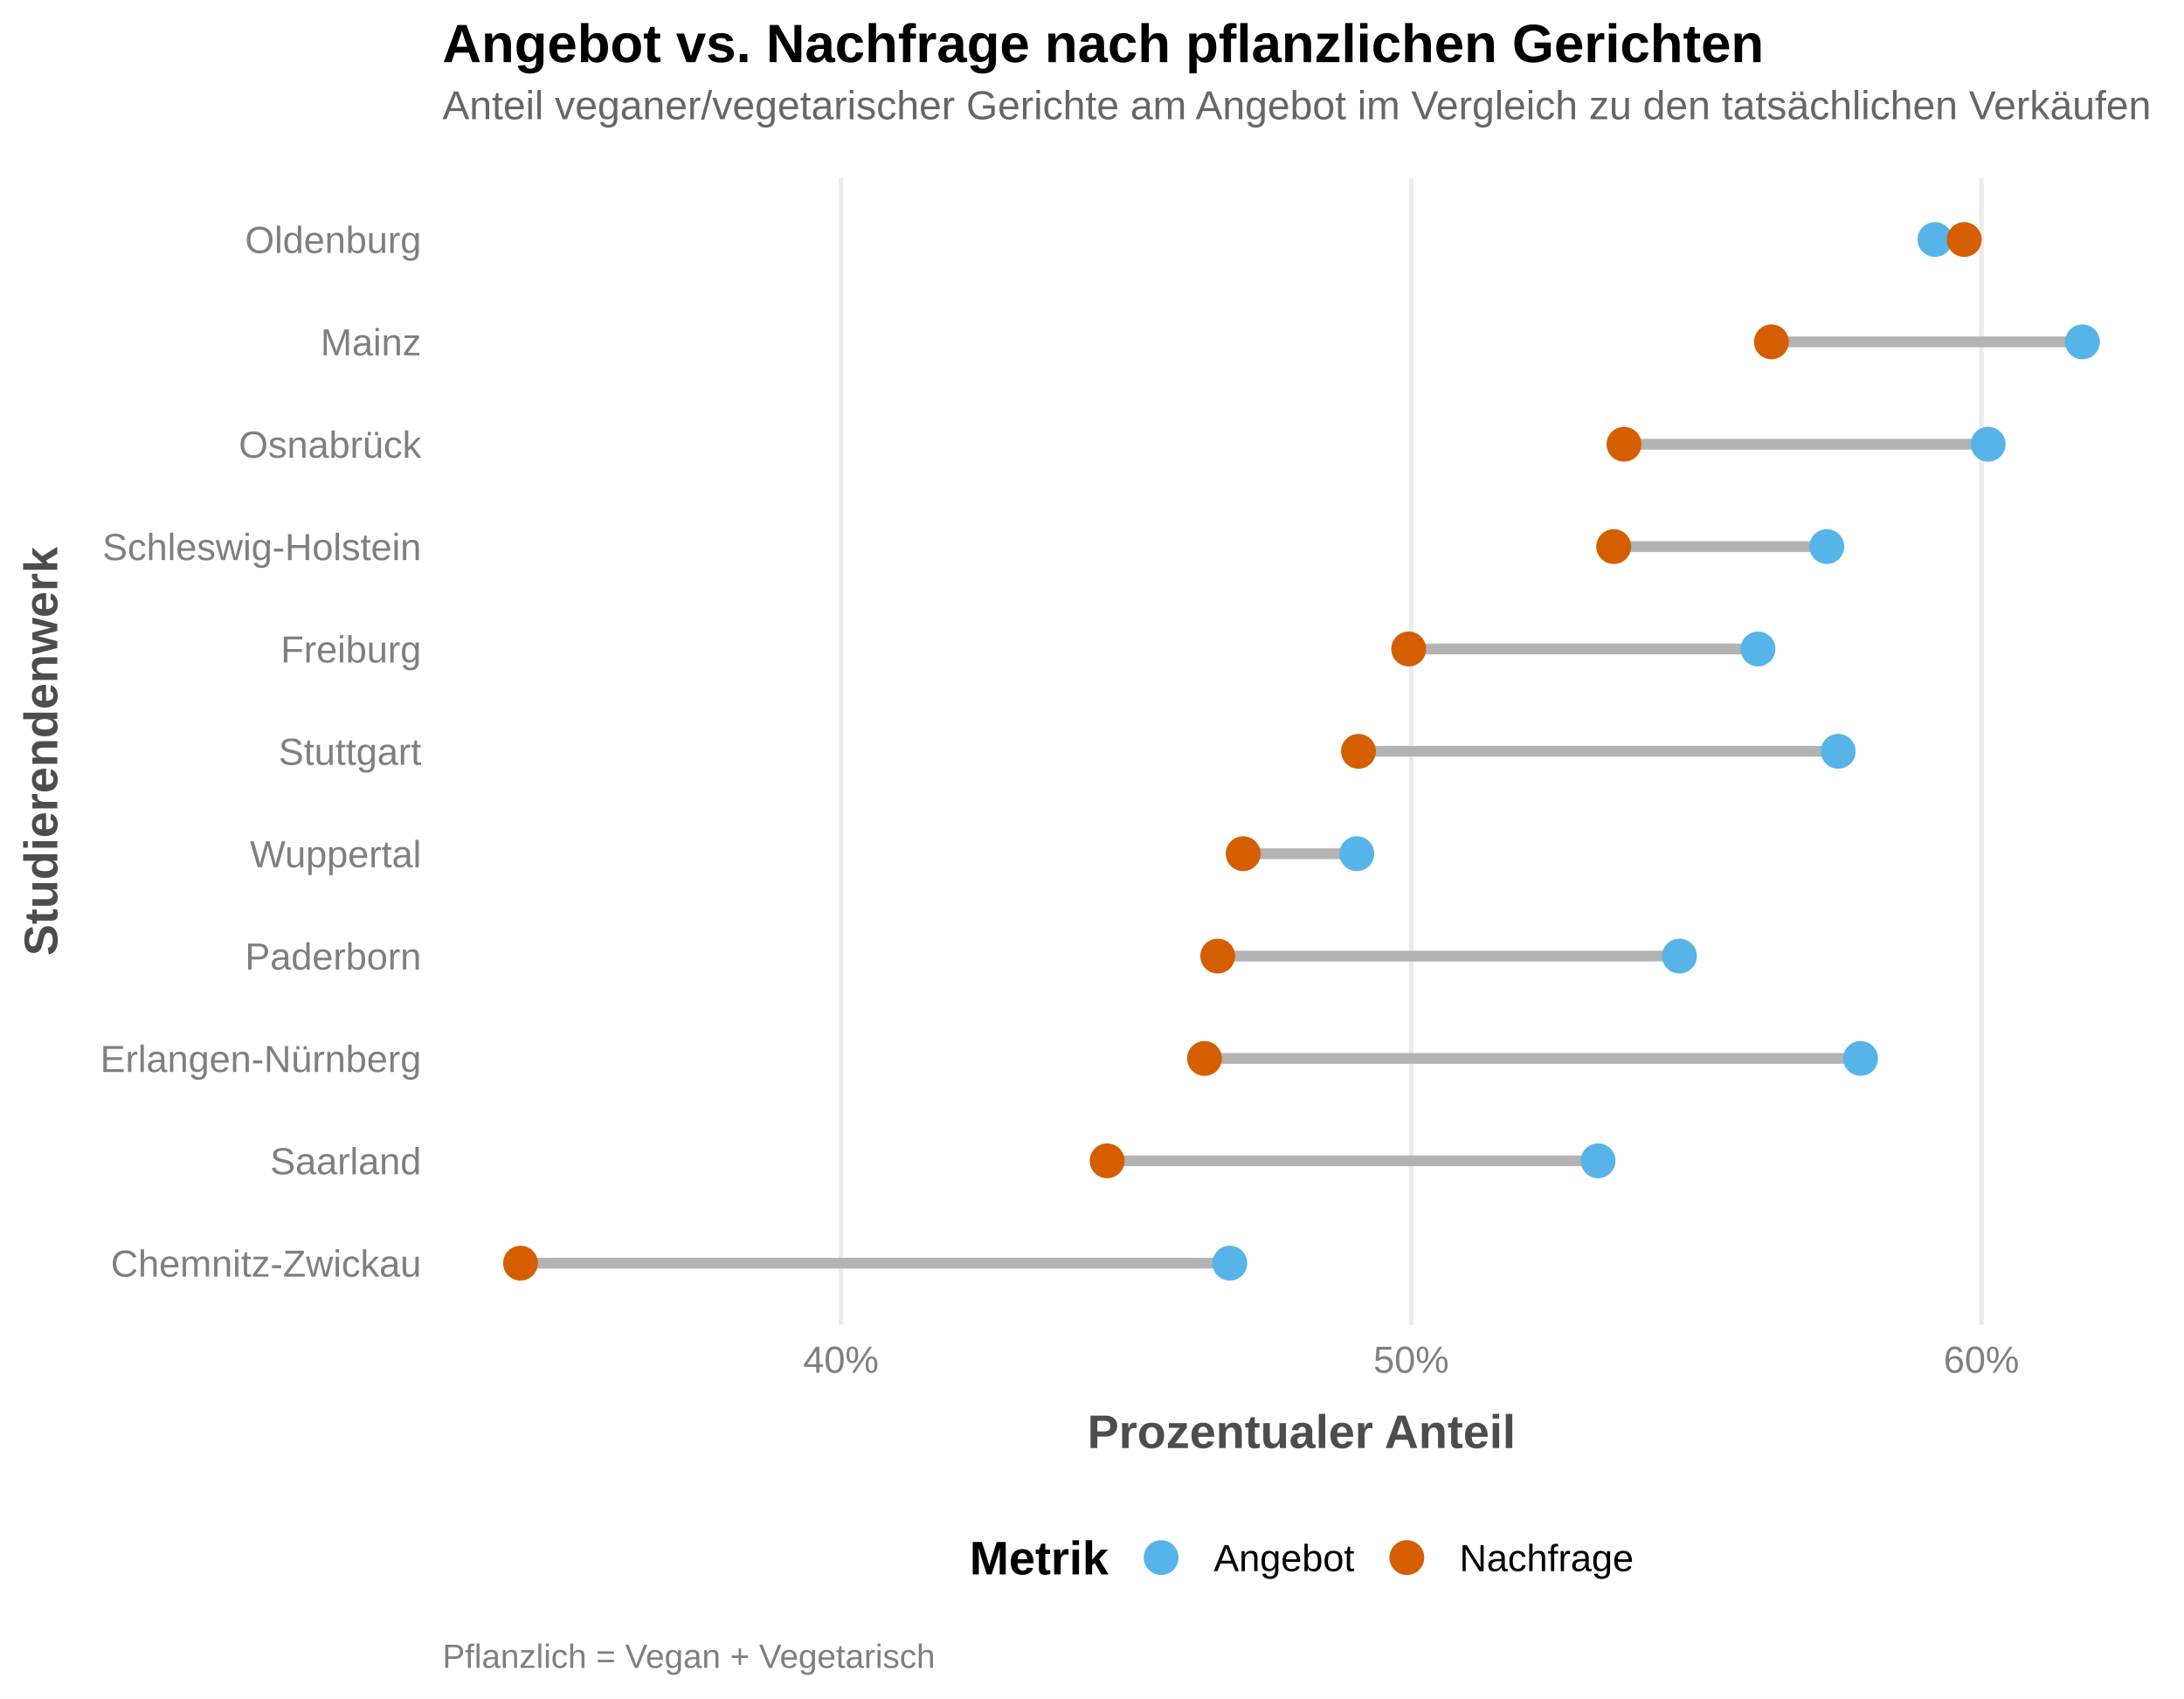
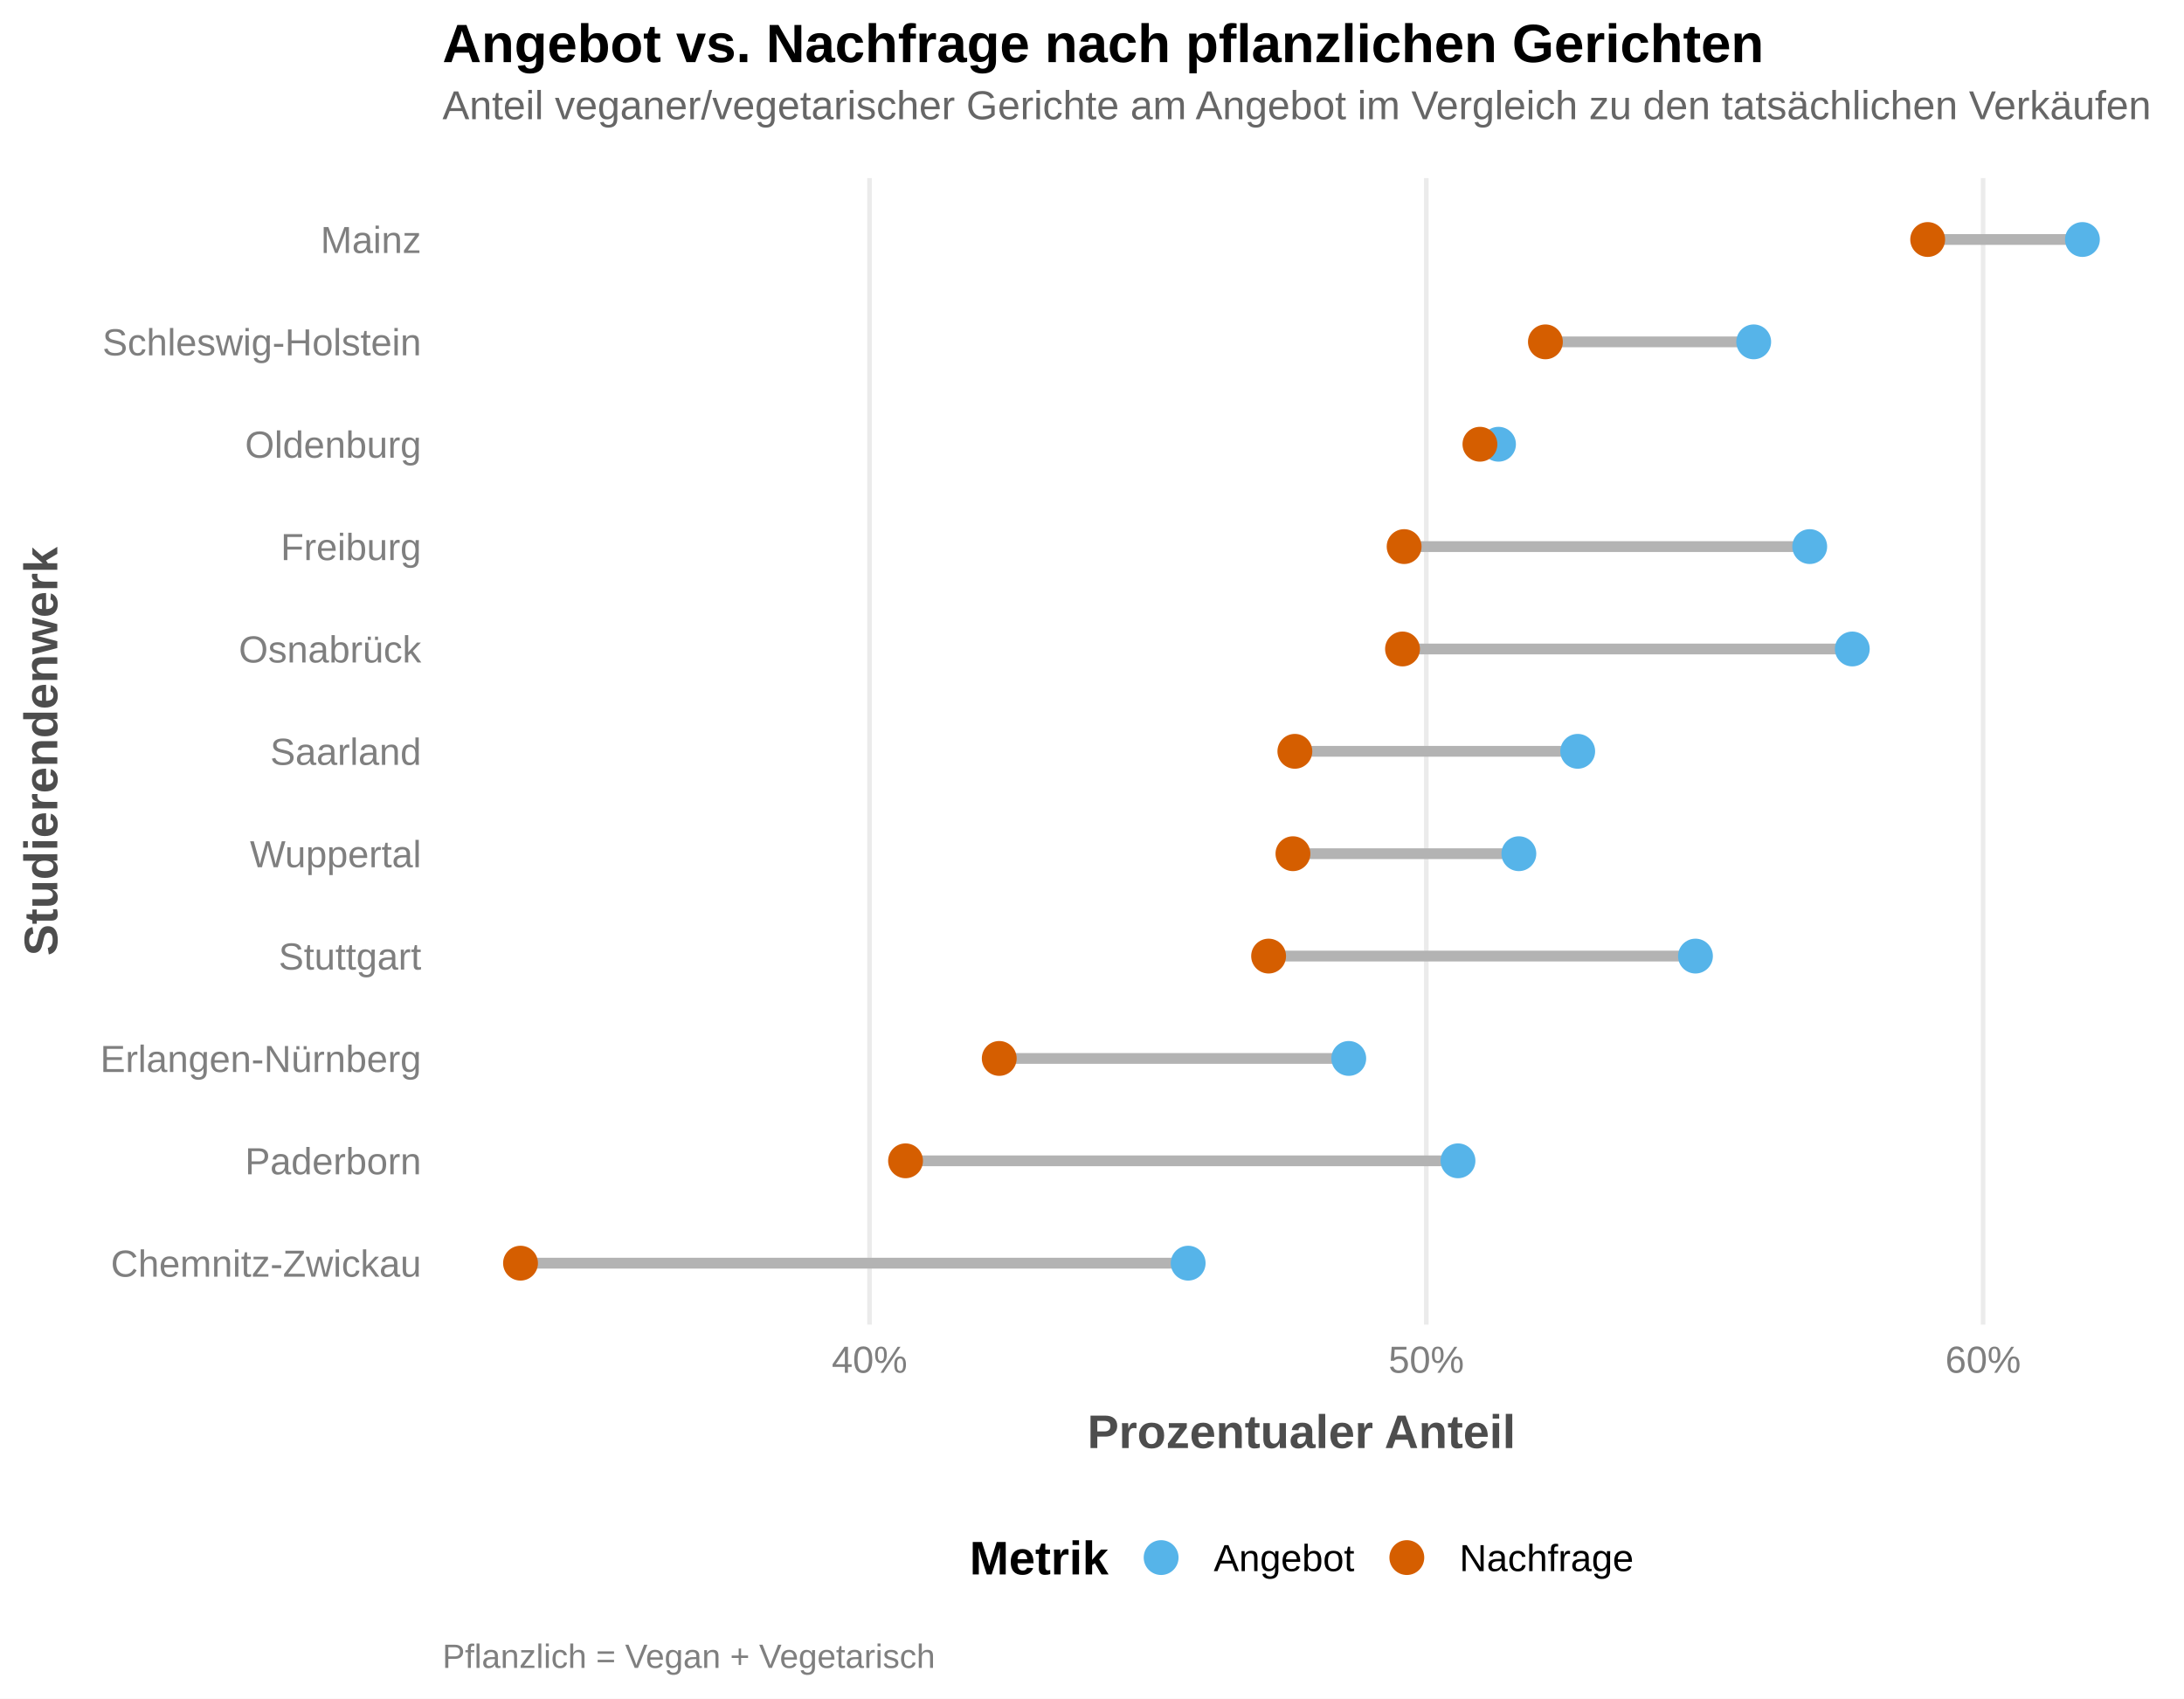
<svg xmlns="http://www.w3.org/2000/svg" width="648.00pt" height="504.00pt" viewBox="0 0 648.00 504.00">
  <g class="svglite">
    <defs>
      <style type="text/css">
    .svglite line, .svglite polyline, .svglite polygon, .svglite path, .svglite rect, .svglite circle {
      fill: none;
      stroke: #000000;
      stroke-linecap: round;
      stroke-linejoin: round;
      stroke-miterlimit: 10.00;
    }
    .svglite text {
      white-space: pre;
    }
    .svglite g.glyphgroup path {
      fill: inherit;
      stroke: none;
    }
  </style>
    </defs>
    <rect width="100%" height="100%" style="stroke: none; fill: #FFFFFF;" />
    <defs>
      <clipPath id="cpMC4wMHw2NDguMDB8MC4wMHw1MDQuMDA=">
        <rect x="0.00" y="0.00" width="648.00" height="504.00" />
      </clipPath>
    </defs>
    <g clip-path="url(#cpMC4wMHw2NDguMDB8MC4wMHw1MDQuMDA=)">
      <rect x="0.00" y="0.00" width="648.00" height="504.00" style="stroke-width: 1.36; stroke: none; fill: #FFFFFF;" />
    </g>
    <defs>
      <clipPath id="cpMTMxLjI3fDY0MS4wM3w1Mi44NHwzOTMuMDU=">
        <rect x="131.27" y="52.84" width="509.75" height="340.21" />
      </clipPath>
    </defs>
    <g clip-path="url(#cpMTMxLjI3fDY0MS4wM3w1Mi44NHwzOTMuMDU=)">
      <rect x="131.27" y="52.84" width="509.75" height="340.21" style="stroke-width: 1.36; stroke: none; fill: #FFFFFF;" />
-       <polyline points="249.51,393.05 249.51,52.84 " style="stroke-width: 1.36; stroke: #EBEBEB; stroke-linecap: butt;" />
-       <polyline points="418.70,393.05 418.70,52.84 " style="stroke-width: 1.36; stroke: #EBEBEB; stroke-linecap: butt;" />
-       <polyline points="587.89,393.05 587.89,52.84 " style="stroke-width: 1.36; stroke: #EBEBEB; stroke-linecap: butt;" />
-       <line x1="364.89" y1="374.82" x2="154.44" y2="374.82" style="stroke-width: 3.20; stroke: #B3B3B3; stroke-linecap: butt;" />
-       <line x1="474.16" y1="344.45" x2="328.49" y2="344.45" style="stroke-width: 3.20; stroke: #B3B3B3; stroke-linecap: butt;" />
-       <line x1="552.03" y1="314.07" x2="357.38" y2="314.07" style="stroke-width: 3.20; stroke: #B3B3B3; stroke-linecap: butt;" />
-       <line x1="498.30" y1="283.70" x2="361.30" y2="283.70" style="stroke-width: 3.20; stroke: #B3B3B3; stroke-linecap: butt;" />
-       <line x1="402.57" y1="253.32" x2="368.85" y2="253.32" style="stroke-width: 3.20; stroke: #B3B3B3; stroke-linecap: butt;" />
-       <line x1="545.40" y1="222.94" x2="403.07" y2="222.94" style="stroke-width: 3.20; stroke: #B3B3B3; stroke-linecap: butt;" />
-       <line x1="521.60" y1="192.57" x2="417.96" y2="192.57" style="stroke-width: 3.20; stroke: #B3B3B3; stroke-linecap: butt;" />
-       <line x1="542.02" y1="162.19" x2="478.80" y2="162.19" style="stroke-width: 3.20; stroke: #B3B3B3; stroke-linecap: butt;" />
-       <line x1="589.89" y1="131.82" x2="481.85" y2="131.82" style="stroke-width: 3.20; stroke: #B3B3B3; stroke-linecap: butt;" />
-       <line x1="617.86" y1="101.44" x2="525.58" y2="101.44" style="stroke-width: 3.20; stroke: #B3B3B3; stroke-linecap: butt;" />
-       <line x1="574.11" y1="71.07" x2="582.79" y2="71.07" style="stroke-width: 3.20; stroke: #B3B3B3; stroke-linecap: butt;" />
-       <circle cx="364.89" cy="374.82" r="4.72" style="stroke-width: 0.90; stroke: #56B4E9; fill: #56B4E9;" />
+       <polyline points="257.99,393.05 257.99,52.84 " style="stroke-width: 1.36; stroke: #EBEBEB; stroke-linecap: butt;" />
+       <polyline points="423.19,393.05 423.19,52.84 " style="stroke-width: 1.36; stroke: #EBEBEB; stroke-linecap: butt;" />
+       <polyline points="588.39,393.05 588.39,52.84 " style="stroke-width: 1.36; stroke: #EBEBEB; stroke-linecap: butt;" />
+       <line x1="352.53" y1="374.82" x2="154.44" y2="374.82" style="stroke-width: 3.20; stroke: #B3B3B3; stroke-linecap: butt;" />
+       <line x1="432.59" y1="344.45" x2="268.68" y2="344.45" style="stroke-width: 3.20; stroke: #B3B3B3; stroke-linecap: butt;" />
+       <line x1="400.18" y1="314.07" x2="296.48" y2="314.07" style="stroke-width: 3.20; stroke: #B3B3B3; stroke-linecap: butt;" />
+       <line x1="503.05" y1="283.70" x2="376.40" y2="283.70" style="stroke-width: 3.20; stroke: #B3B3B3; stroke-linecap: butt;" />
+       <line x1="450.65" y1="253.32" x2="383.62" y2="253.32" style="stroke-width: 3.20; stroke: #B3B3B3; stroke-linecap: butt;" />
+       <line x1="468.11" y1="222.94" x2="384.19" y2="222.94" style="stroke-width: 3.20; stroke: #B3B3B3; stroke-linecap: butt;" />
+       <line x1="549.58" y1="192.57" x2="416.13" y2="192.57" style="stroke-width: 3.20; stroke: #B3B3B3; stroke-linecap: butt;" />
+       <line x1="536.95" y1="162.19" x2="416.61" y2="162.19" style="stroke-width: 3.20; stroke: #B3B3B3; stroke-linecap: butt;" />
+       <line x1="444.61" y1="131.82" x2="439.10" y2="131.82" style="stroke-width: 3.20; stroke: #B3B3B3; stroke-linecap: butt;" />
+       <line x1="520.33" y1="101.44" x2="458.53" y2="101.44" style="stroke-width: 3.20; stroke: #B3B3B3; stroke-linecap: butt;" />
+       <line x1="617.86" y1="71.07" x2="571.95" y2="71.07" style="stroke-width: 3.20; stroke: #B3B3B3; stroke-linecap: butt;" />
+       <circle cx="352.53" cy="374.82" r="4.72" style="stroke-width: 0.90; stroke: #56B4E9; fill: #56B4E9;" />
      <circle cx="154.44" cy="374.82" r="4.72" style="stroke-width: 0.90; stroke: #D55E00; fill: #D55E00;" />
-       <circle cx="474.16" cy="344.45" r="4.72" style="stroke-width: 0.90; stroke: #56B4E9; fill: #56B4E9;" />
-       <circle cx="328.49" cy="344.45" r="4.72" style="stroke-width: 0.90; stroke: #D55E00; fill: #D55E00;" />
-       <circle cx="552.03" cy="314.07" r="4.72" style="stroke-width: 0.90; stroke: #56B4E9; fill: #56B4E9;" />
-       <circle cx="357.38" cy="314.07" r="4.72" style="stroke-width: 0.90; stroke: #D55E00; fill: #D55E00;" />
-       <circle cx="498.30" cy="283.70" r="4.72" style="stroke-width: 0.90; stroke: #56B4E9; fill: #56B4E9;" />
-       <circle cx="361.30" cy="283.70" r="4.72" style="stroke-width: 0.90; stroke: #D55E00; fill: #D55E00;" />
-       <circle cx="402.57" cy="253.32" r="4.72" style="stroke-width: 0.90; stroke: #56B4E9; fill: #56B4E9;" />
-       <circle cx="368.85" cy="253.32" r="4.72" style="stroke-width: 0.90; stroke: #D55E00; fill: #D55E00;" />
-       <circle cx="545.40" cy="222.94" r="4.72" style="stroke-width: 0.90; stroke: #56B4E9; fill: #56B4E9;" />
-       <circle cx="403.07" cy="222.94" r="4.72" style="stroke-width: 0.90; stroke: #D55E00; fill: #D55E00;" />
-       <circle cx="521.60" cy="192.57" r="4.72" style="stroke-width: 0.90; stroke: #56B4E9; fill: #56B4E9;" />
-       <circle cx="417.96" cy="192.57" r="4.72" style="stroke-width: 0.90; stroke: #D55E00; fill: #D55E00;" />
-       <circle cx="542.02" cy="162.19" r="4.72" style="stroke-width: 0.90; stroke: #56B4E9; fill: #56B4E9;" />
-       <circle cx="478.80" cy="162.19" r="4.72" style="stroke-width: 0.90; stroke: #D55E00; fill: #D55E00;" />
-       <circle cx="589.89" cy="131.82" r="4.72" style="stroke-width: 0.90; stroke: #56B4E9; fill: #56B4E9;" />
-       <circle cx="481.85" cy="131.82" r="4.72" style="stroke-width: 0.90; stroke: #D55E00; fill: #D55E00;" />
-       <circle cx="617.86" cy="101.44" r="4.72" style="stroke-width: 0.90; stroke: #56B4E9; fill: #56B4E9;" />
-       <circle cx="525.58" cy="101.44" r="4.72" style="stroke-width: 0.90; stroke: #D55E00; fill: #D55E00;" />
-       <circle cx="574.11" cy="71.07" r="4.72" style="stroke-width: 0.90; stroke: #56B4E9; fill: #56B4E9;" />
-       <circle cx="582.79" cy="71.07" r="4.72" style="stroke-width: 0.90; stroke: #D55E00; fill: #D55E00;" />
+       <circle cx="432.59" cy="344.45" r="4.72" style="stroke-width: 0.90; stroke: #56B4E9; fill: #56B4E9;" />
+       <circle cx="268.68" cy="344.45" r="4.72" style="stroke-width: 0.90; stroke: #D55E00; fill: #D55E00;" />
+       <circle cx="400.18" cy="314.07" r="4.72" style="stroke-width: 0.90; stroke: #56B4E9; fill: #56B4E9;" />
+       <circle cx="296.48" cy="314.07" r="4.72" style="stroke-width: 0.90; stroke: #D55E00; fill: #D55E00;" />
+       <circle cx="503.05" cy="283.70" r="4.72" style="stroke-width: 0.90; stroke: #56B4E9; fill: #56B4E9;" />
+       <circle cx="376.40" cy="283.70" r="4.72" style="stroke-width: 0.90; stroke: #D55E00; fill: #D55E00;" />
+       <circle cx="450.65" cy="253.32" r="4.72" style="stroke-width: 0.90; stroke: #56B4E9; fill: #56B4E9;" />
+       <circle cx="383.62" cy="253.32" r="4.72" style="stroke-width: 0.90; stroke: #D55E00; fill: #D55E00;" />
+       <circle cx="468.11" cy="222.94" r="4.72" style="stroke-width: 0.90; stroke: #56B4E9; fill: #56B4E9;" />
+       <circle cx="384.19" cy="222.94" r="4.72" style="stroke-width: 0.90; stroke: #D55E00; fill: #D55E00;" />
+       <circle cx="549.58" cy="192.57" r="4.72" style="stroke-width: 0.90; stroke: #56B4E9; fill: #56B4E9;" />
+       <circle cx="416.13" cy="192.57" r="4.72" style="stroke-width: 0.90; stroke: #D55E00; fill: #D55E00;" />
+       <circle cx="536.95" cy="162.19" r="4.72" style="stroke-width: 0.90; stroke: #56B4E9; fill: #56B4E9;" />
+       <circle cx="416.61" cy="162.19" r="4.72" style="stroke-width: 0.90; stroke: #D55E00; fill: #D55E00;" />
+       <circle cx="444.61" cy="131.82" r="4.72" style="stroke-width: 0.90; stroke: #56B4E9; fill: #56B4E9;" />
+       <circle cx="439.10" cy="131.82" r="4.72" style="stroke-width: 0.90; stroke: #D55E00; fill: #D55E00;" />
+       <circle cx="520.33" cy="101.44" r="4.72" style="stroke-width: 0.90; stroke: #56B4E9; fill: #56B4E9;" />
+       <circle cx="458.53" cy="101.44" r="4.72" style="stroke-width: 0.90; stroke: #D55E00; fill: #D55E00;" />
+       <circle cx="617.86" cy="71.07" r="4.72" style="stroke-width: 0.90; stroke: #56B4E9; fill: #56B4E9;" />
+       <circle cx="571.95" cy="71.07" r="4.72" style="stroke-width: 0.90; stroke: #D55E00; fill: #D55E00;" />
    </g>
    <g clip-path="url(#cpMC4wMHw2NDguMDB8MC4wMHw1MDQuMDA=)">
      <text x="125.00" y="378.83" text-anchor="end" style="font-size: 11.20px;fill: #7F7F7F; font-family: &quot;Arial&quot;;" textLength="91.97px" lengthAdjust="spacingAndGlyphs">Chemnitz-Zwickau</text>
-       <text x="125.00" y="348.45" text-anchor="end" style="font-size: 11.20px;fill: #7F7F7F; font-family: &quot;Arial&quot;;" textLength="44.77px" lengthAdjust="spacingAndGlyphs">Saarland</text>
+       <text x="125.00" y="348.45" text-anchor="end" style="font-size: 11.20px;fill: #7F7F7F; font-family: &quot;Arial&quot;;" textLength="52.22px" lengthAdjust="spacingAndGlyphs">Paderborn</text>
      <text x="125.00" y="318.08" text-anchor="end" style="font-size: 11.20px;fill: #7F7F7F; font-family: &quot;Arial&quot;;" textLength="95.09px" lengthAdjust="spacingAndGlyphs">Erlangen-Nürnberg</text>
-       <text x="125.00" y="287.70" text-anchor="end" style="font-size: 11.20px;fill: #7F7F7F; font-family: &quot;Arial&quot;;" textLength="52.22px" lengthAdjust="spacingAndGlyphs">Paderborn</text>
+       <text x="125.00" y="287.70" text-anchor="end" style="font-size: 11.20px;fill: #7F7F7F; font-family: &quot;Arial&quot;;" textLength="42.28px" lengthAdjust="spacingAndGlyphs">Stuttgart</text>
      <text x="125.00" y="257.33" text-anchor="end" style="font-size: 11.20px;fill: #7F7F7F; font-family: &quot;Arial&quot;;" textLength="50.77px" lengthAdjust="spacingAndGlyphs">Wuppertal</text>
-       <text x="125.00" y="226.95" text-anchor="end" style="font-size: 11.20px;fill: #7F7F7F; font-family: &quot;Arial&quot;;" textLength="42.28px" lengthAdjust="spacingAndGlyphs">Stuttgart</text>
-       <text x="125.00" y="196.58" text-anchor="end" style="font-size: 11.20px;fill: #7F7F7F; font-family: &quot;Arial&quot;;" textLength="41.62px" lengthAdjust="spacingAndGlyphs">Freiburg</text>
-       <text x="125.00" y="166.20" text-anchor="end" style="font-size: 11.20px;fill: #7F7F7F; font-family: &quot;Arial&quot;;" textLength="94.48px" lengthAdjust="spacingAndGlyphs">Schleswig-Holstein</text>
-       <text x="125.00" y="135.82" text-anchor="end" style="font-size: 11.20px;fill: #7F7F7F; font-family: &quot;Arial&quot;;" textLength="54.08px" lengthAdjust="spacingAndGlyphs">Osnabrück</text>
-       <text x="125.00" y="105.45" text-anchor="end" style="font-size: 11.20px;fill: #7F7F7F; font-family: &quot;Arial&quot;;" textLength="29.83px" lengthAdjust="spacingAndGlyphs">Mainz</text>
-       <text x="125.00" y="75.07" text-anchor="end" style="font-size: 11.20px;fill: #7F7F7F; font-family: &quot;Arial&quot;;" textLength="52.22px" lengthAdjust="spacingAndGlyphs">Oldenburg</text>
-       <text x="249.51" y="407.34" text-anchor="middle" style="font-size: 11.20px;fill: #7F7F7F; font-family: &quot;Arial&quot;;" textLength="22.39px" lengthAdjust="spacingAndGlyphs">40%</text>
-       <text x="418.70" y="407.34" text-anchor="middle" style="font-size: 11.20px;fill: #7F7F7F; font-family: &quot;Arial&quot;;" textLength="22.39px" lengthAdjust="spacingAndGlyphs">50%</text>
-       <text x="587.89" y="407.34" text-anchor="middle" style="font-size: 11.20px;fill: #7F7F7F; font-family: &quot;Arial&quot;;" textLength="22.39px" lengthAdjust="spacingAndGlyphs">60%</text>
+       <text x="125.00" y="226.95" text-anchor="end" style="font-size: 11.20px;fill: #7F7F7F; font-family: &quot;Arial&quot;;" textLength="44.77px" lengthAdjust="spacingAndGlyphs">Saarland</text>
+       <text x="125.00" y="196.58" text-anchor="end" style="font-size: 11.20px;fill: #7F7F7F; font-family: &quot;Arial&quot;;" textLength="54.08px" lengthAdjust="spacingAndGlyphs">Osnabrück</text>
+       <text x="125.00" y="166.20" text-anchor="end" style="font-size: 11.20px;fill: #7F7F7F; font-family: &quot;Arial&quot;;" textLength="41.62px" lengthAdjust="spacingAndGlyphs">Freiburg</text>
+       <text x="125.00" y="135.82" text-anchor="end" style="font-size: 11.20px;fill: #7F7F7F; font-family: &quot;Arial&quot;;" textLength="52.22px" lengthAdjust="spacingAndGlyphs">Oldenburg</text>
+       <text x="125.00" y="105.45" text-anchor="end" style="font-size: 11.20px;fill: #7F7F7F; font-family: &quot;Arial&quot;;" textLength="94.48px" lengthAdjust="spacingAndGlyphs">Schleswig-Holstein</text>
+       <text x="125.00" y="75.07" text-anchor="end" style="font-size: 11.20px;fill: #7F7F7F; font-family: &quot;Arial&quot;;" textLength="29.83px" lengthAdjust="spacingAndGlyphs">Mainz</text>
+       <text x="257.99" y="407.34" text-anchor="middle" style="font-size: 11.20px;fill: #7F7F7F; font-family: &quot;Arial&quot;;" textLength="22.39px" lengthAdjust="spacingAndGlyphs">40%</text>
+       <text x="423.19" y="407.34" text-anchor="middle" style="font-size: 11.20px;fill: #7F7F7F; font-family: &quot;Arial&quot;;" textLength="22.39px" lengthAdjust="spacingAndGlyphs">50%</text>
+       <text x="588.39" y="407.34" text-anchor="middle" style="font-size: 11.20px;fill: #7F7F7F; font-family: &quot;Arial&quot;;" textLength="22.39px" lengthAdjust="spacingAndGlyphs">60%</text>
      <text x="386.15" y="429.68" text-anchor="middle" style="font-size: 14.00px; font-weight: bold;fill: #4D4D4D; font-family: &quot;Arial&quot;;" textLength="127.03px" lengthAdjust="spacingAndGlyphs">Prozentualer Anteil</text>
      <text transform="translate(17.00,222.94) rotate(-90)" text-anchor="middle" style="font-size: 14.00px; font-weight: bold;fill: #4D4D4D; font-family: &quot;Arial&quot;;" textLength="121.33px" lengthAdjust="spacingAndGlyphs">Studierendenwerk</text>
      <text x="287.68" y="467.19" style="font-size: 14.00px; font-weight: bold; font-family: &quot;Arial&quot;;" textLength="41.22px" lengthAdjust="spacingAndGlyphs">Metrik</text>
      <circle cx="344.51" cy="462.18" r="4.72" style="stroke-width: 0.90; stroke: #56B4E9; fill: #56B4E9;" />
      <circle cx="417.41" cy="462.18" r="4.72" style="stroke-width: 0.90; stroke: #D55E00; fill: #D55E00;" />
      <text x="360.13" y="466.19" style="font-size: 11.20px; font-family: &quot;Arial&quot;;" textLength="41.67px" lengthAdjust="spacingAndGlyphs">Angebot</text>
      <text x="433.03" y="466.19" style="font-size: 11.20px; font-family: &quot;Arial&quot;;" textLength="51.59px" lengthAdjust="spacingAndGlyphs">Nachfrage</text>
      <text x="131.27" y="35.38" style="font-size: 12.00px;fill: #666666; font-family: &quot;Arial&quot;;" textLength="506.86px" lengthAdjust="spacingAndGlyphs">Anteil veganer/vegetarischer Gerichte am Angebot im Vergleich zu den tatsächlichen Verkäufen</text>
      <text x="131.27" y="18.43" style="font-size: 16.00px; font-weight: bold; font-family: &quot;Arial&quot;;" textLength="392.42px" lengthAdjust="spacingAndGlyphs">Angebot vs. Nachfrage nach pflanzlichen Gerichten</text>
      <text x="131.27" y="494.92" style="font-size: 10.00px;fill: #7F7F7F; font-family: &quot;Arial&quot;;" textLength="146.25px" lengthAdjust="spacingAndGlyphs">Pflanzlich = Vegan + Vegetarisch</text>
    </g>
  </g>
</svg>
